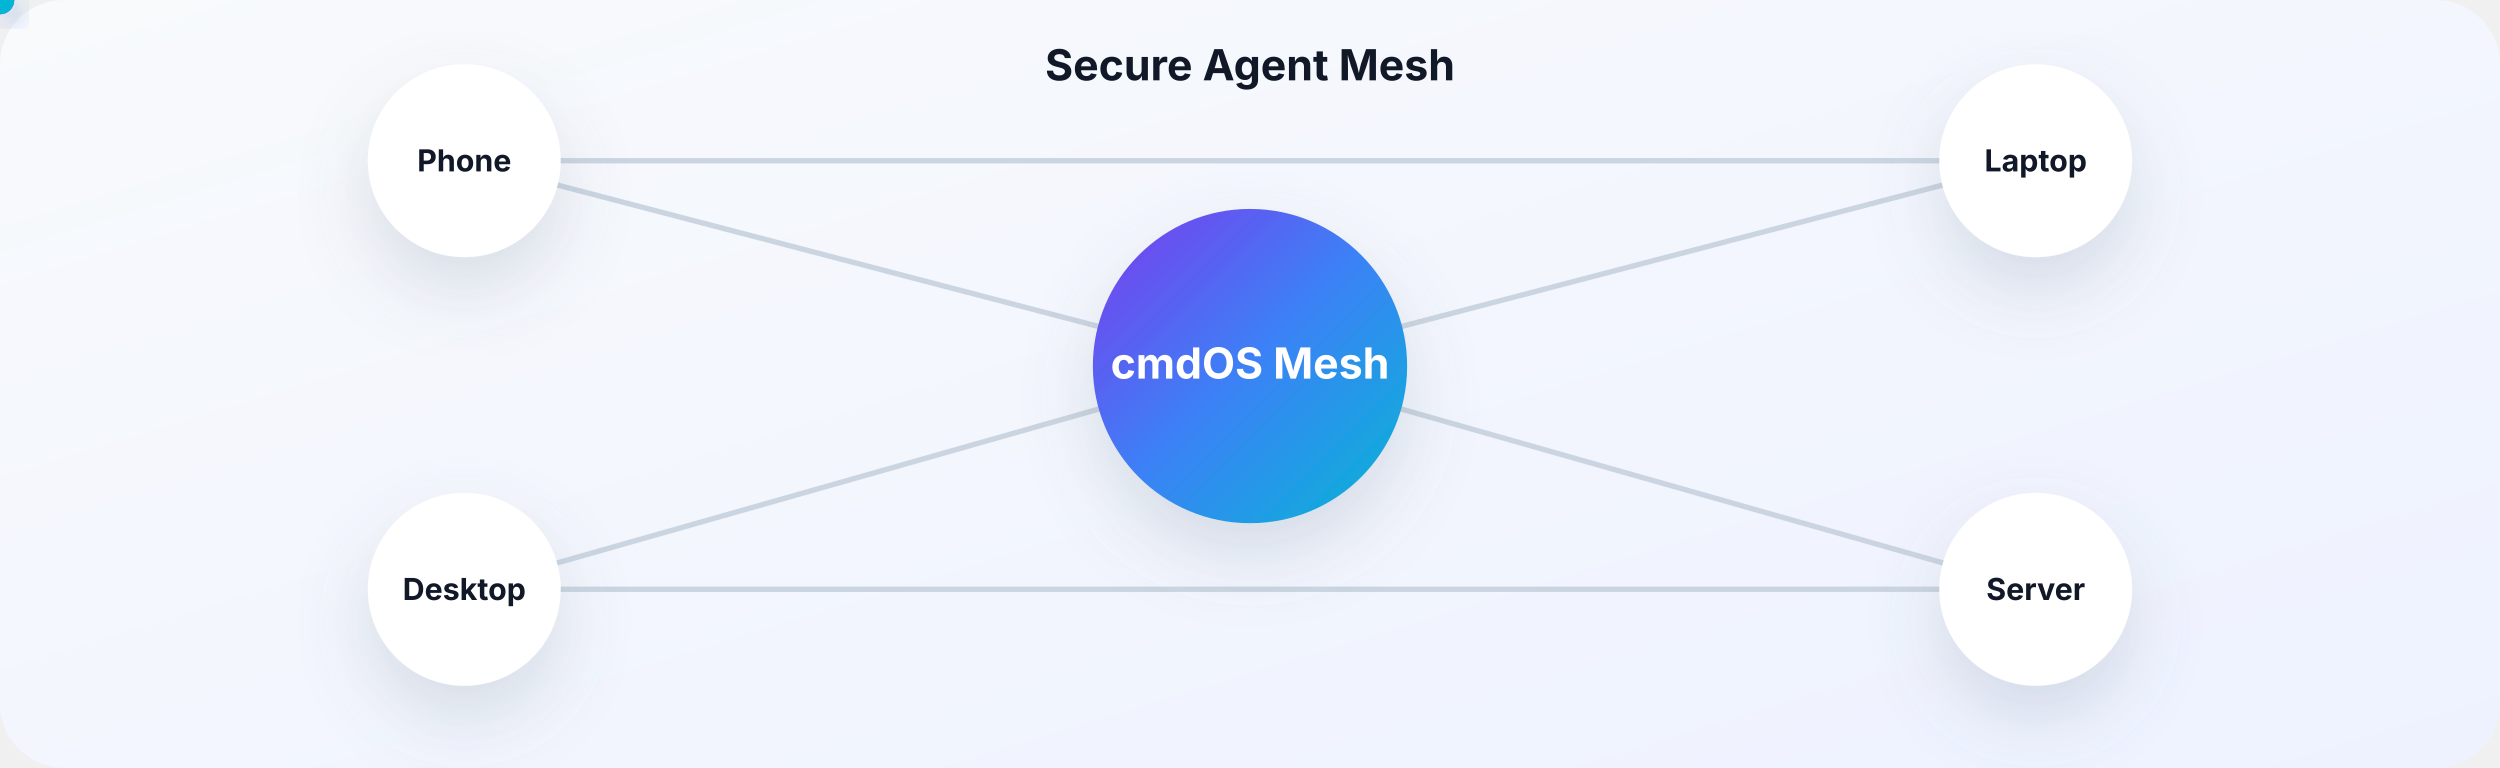
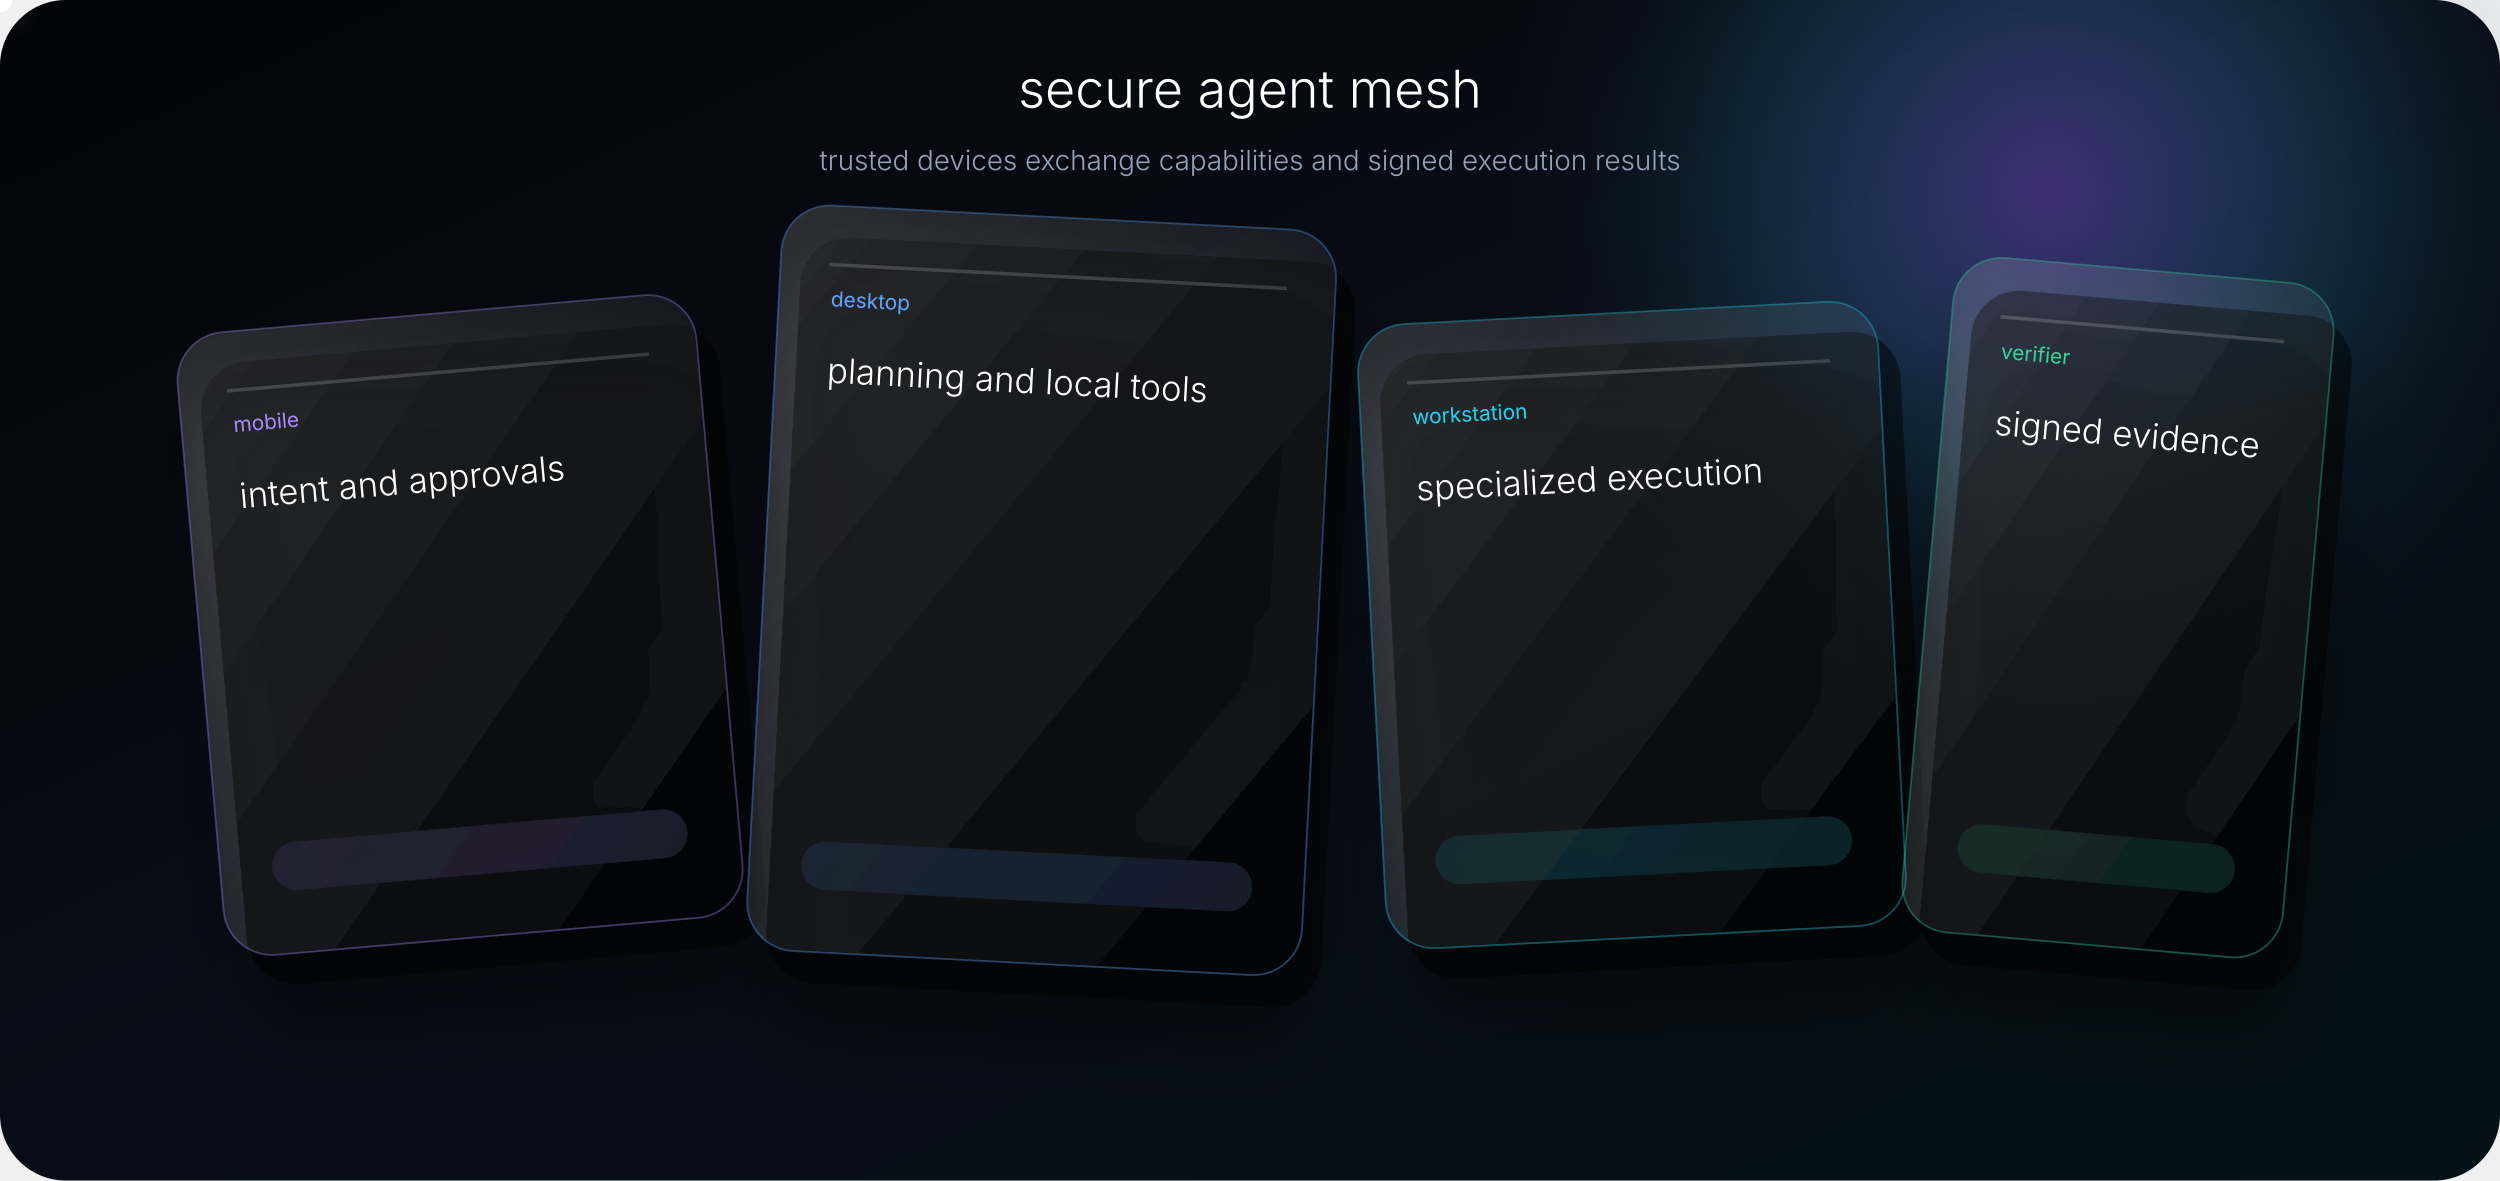
- <svg xmlns="http://www.w3.org/2000/svg" width="1400" height="430" viewBox="0 0 1400 430">
+ <svg xmlns="http://www.w3.org/2000/svg" width="1440" height="680" viewBox="0 0 1440 680">
  <defs>
    <linearGradient id="bg" x1="0" y1="0" x2="1" y2="1">
-       <stop offset="0" stop-color="#F8FAFC" />
-       <stop offset="1" stop-color="#EEF2FF" />
+       <stop offset="0" stop-color="#030407" />
+       <stop offset=".48" stop-color="#090d17" />
+       <stop offset="1" stop-color="#041116" />
    </linearGradient>
-     <linearGradient id="accent" x1="0" y1="0" x2="1" y2="1">
-       <stop offset="0" stop-color="#7C3AED" />
-       <stop offset="0.5" stop-color="#3B82F6" />
-       <stop offset="1" stop-color="#06B6D4" />
+     <linearGradient id="brand" x1="0" y1="0" x2="1" y2="1">
+       <stop offset="0" stop-color="#a78bfa" />
+       <stop offset=".48" stop-color="#60a5fa" />
+       <stop offset="1" stop-color="#22d3ee" />
    </linearGradient>
-     <filter id="shadow" x="-30%" y="-30%" width="160%" height="160%">
-       <feDropShadow dx="0" dy="18" stdDeviation="20" flood-color="#64748B" flood-opacity=".20" />
+     <linearGradient id="glass" x1="0" y1="0" x2="1" y2="1">
+       <stop offset="0" stop-color="#ffffff" stop-opacity=".14" />
+       <stop offset=".52" stop-color="#ffffff" stop-opacity=".055" />
+       <stop offset="1" stop-color="#ffffff" stop-opacity=".02" />
+     </linearGradient>
+     <linearGradient id="metal" x1="0" y1="0" x2="1" y2="1">
+       <stop offset="0" stop-color="#f8fafc" />
+       <stop offset=".25" stop-color="#64748b" />
+       <stop offset=".48" stop-color="#ffffff" />
+       <stop offset=".72" stop-color="#334155" />
+       <stop offset="1" stop-color="#cbd5e1" />
+     </linearGradient>
+     <radialGradient id="orb">
+       <stop offset="0" stop-color="#8b5cf6" stop-opacity=".42" />
+       <stop offset=".55" stop-color="#38bdf8" stop-opacity=".13" />
+       <stop offset="1" stop-color="#030407" stop-opacity="0" />
+     </radialGradient>
+     <filter id="deepShadow" x="-80%" y="-80%" width="260%" height="260%">
+       <feGaussianBlur in="SourceAlpha" stdDeviation="22" result="blur" />
+       <feOffset dx="0" dy="28" result="offset" />
+       <feColorMatrix in="offset" type="matrix" values="0 0 0 0 0               0 0 0 0 0               0 0 0 0 0               0 0 0 .68 0" result="shadow" />
+       <feMerge>
+         <feMergeNode in="shadow" />
+         <feMergeNode in="SourceGraphic" />
+       </feMerge>
    </filter>
-     <filter id="glow" x="-50%" y="-50%" width="200%" height="200%">
-       <feGaussianBlur stdDeviation="8" result="b" />
+     <filter id="glow" x="-100%" y="-100%" width="300%" height="300%">
+       <feGaussianBlur stdDeviation="9" result="b" />
      <feMerge>
        <feMergeNode in="b" />
        <feMergeNode in="SourceGraphic" />
      </feMerge>
    </filter>
  </defs>
-   <rect width="1400" height="430" rx="36" fill="url(#bg)" />
-   <text x="700" y="45" text-anchor="middle" font-family="Inter,Arial,sans-serif" font-size="24" font-weight="700" fill="#111827">Secure Agent Mesh</text>
-   <g stroke="#CBD5E1" stroke-width="3">
-     <path d="M700 205L260 90M700 205L1140 90M700 205L260 330M700 205L1140 330M260 90L1140 90M260 330L1140 330" />
+   <rect width="1440" height="680" rx="38" fill="url(#bg)" />
+   <circle cx="1180" cy="110" r="330" fill="url(#orb)" />
+   <text x="720" y="62" text-anchor="middle" font-family="Inter,Arial,sans-serif" font-size="30" font-weight="300" fill="#ffffff">secure agent mesh</text>
+   <text x="720" y="98" text-anchor="middle" font-family="Inter,Arial,sans-serif" font-size="16" font-weight="300" fill="#94a3b8">trusted devices exchange capabilities and signed execution results</text>
+   <g transform="translate(115 180) rotate(-5 150.0 180.0)" filter="url(#deepShadow)">
+     <rect x="12" y="18" width="300" height="360" rx="28" fill="#000000" opacity=".48" />
+     <rect width="300" height="360" rx="28" fill="url(#glass)" stroke="#a78bfa" stroke-opacity=".34" />
+     <path d="M28 34 H272" stroke="#ffffff" stroke-opacity=".16" stroke-width="2" />
+     <text x="30" y="58" font-family="Inter,Arial,sans-serif" font-size="12" font-weight="400" fill="#a78bfa">mobile</text>
+     <text x="30" y="102" font-family="Inter,Arial,sans-serif" font-size="20" font-weight="300" fill="#ffffff">intent and approvals</text>
+     <rect x="30" y="296" width="240" height="28" rx="14" fill="#a78bfa" opacity=".10" />
  </g>
-   <g filter="url(#shadow)">
-     <circle cx="700" cy="205" r="88" fill="url(#accent)" />
-     <circle cx="260" cy="90" r="54" fill="#FFFFFF" />
-     <circle cx="1140" cy="90" r="54" fill="#FFFFFF" />
-     <circle cx="260" cy="330" r="54" fill="#FFFFFF" />
-     <circle cx="1140" cy="330" r="54" fill="#FFFFFF" />
+   <g transform="translate(440 125) rotate(3 160.0 215.0)" filter="url(#deepShadow)">
+     <rect x="12" y="18" width="320" height="430" rx="28" fill="#000000" opacity=".48" />
+     <rect width="320" height="430" rx="28" fill="url(#glass)" stroke="#60a5fa" stroke-opacity=".34" />
+     <path d="M28 34 H292" stroke="#ffffff" stroke-opacity=".16" stroke-width="2" />
+     <text x="30" y="58" font-family="Inter,Arial,sans-serif" font-size="12" font-weight="400" fill="#60a5fa">desktop</text>
+     <text x="30" y="102" font-family="Inter,Arial,sans-serif" font-size="20" font-weight="300" fill="#ffffff">planning and local tools</text>
+     <rect x="30" y="366" width="260" height="28" rx="14" fill="#60a5fa" opacity=".10" />
  </g>
-   <g font-family="Inter,Arial,sans-serif" text-anchor="middle" font-weight="700">
-     <text x="700" y="212" font-size="24" fill="#FFFFFF">cmdOS Mesh</text>
-     <text x="260" y="96" font-size="17" fill="#111827">Phone</text>
-     <text x="1140" y="96" font-size="17" fill="#111827">Laptop</text>
-     <text x="260" y="336" font-size="17" fill="#111827">Desktop</text>
-     <text x="1140" y="336" font-size="17" fill="#111827">Server</text>
+   <g transform="translate(790 180) rotate(-3 150.0 180.0)" filter="url(#deepShadow)">
+     <rect x="12" y="18" width="300" height="360" rx="28" fill="#000000" opacity=".48" />
+     <rect width="300" height="360" rx="28" fill="url(#glass)" stroke="#22d3ee" stroke-opacity=".34" />
+     <path d="M28 34 H272" stroke="#ffffff" stroke-opacity=".16" stroke-width="2" />
+     <text x="30" y="58" font-family="Inter,Arial,sans-serif" font-size="12" font-weight="400" fill="#22d3ee">workstation</text>
+     <text x="30" y="102" font-family="Inter,Arial,sans-serif" font-size="20" font-weight="300" fill="#ffffff">specialized execution</text>
+     <rect x="30" y="296" width="240" height="28" rx="14" fill="#22d3ee" opacity=".10" />
  </g>
-   <circle r="8" fill="#7C3AED" filter="url(#glow)">
-     <animateMotion dur="3.5s" repeatCount="indefinite" path="M700 205L260 90L1140 90L700 205" />
-   </circle>
-   <circle r="8" fill="#06B6D4" filter="url(#glow)">
-     <animateMotion dur="4.1s" begin=".7s" repeatCount="indefinite" path="M700 205L1140 330L260 330L700 205" />
+   <g transform="translate(1110 155) rotate(5 110.0 195.0)" filter="url(#deepShadow)">
+     <rect x="12" y="18" width="220" height="390" rx="28" fill="#000000" opacity=".48" />
+     <rect width="220" height="390" rx="28" fill="url(#glass)" stroke="#34d399" stroke-opacity=".34" />
+     <path d="M28 34 H192" stroke="#ffffff" stroke-opacity=".16" stroke-width="2" />
+     <text x="30" y="58" font-family="Inter,Arial,sans-serif" font-size="12" font-weight="400" fill="#34d399">verifier</text>
+     <text x="30" y="102" font-family="Inter,Arial,sans-serif" font-size="20" font-weight="300" fill="#ffffff">signed evidence</text>
+     <rect x="30" y="326" width="160" height="28" rx="14" fill="#34d399" opacity=".10" />
+   </g>
+   <circle r="7" fill="#ffffff" filter="url(#glow)">
+     <animateMotion dur="6s" repeatCount="indefinite" path="M150 610 C420 520, 900 520, 1290 610" />
  </circle>
</svg>
